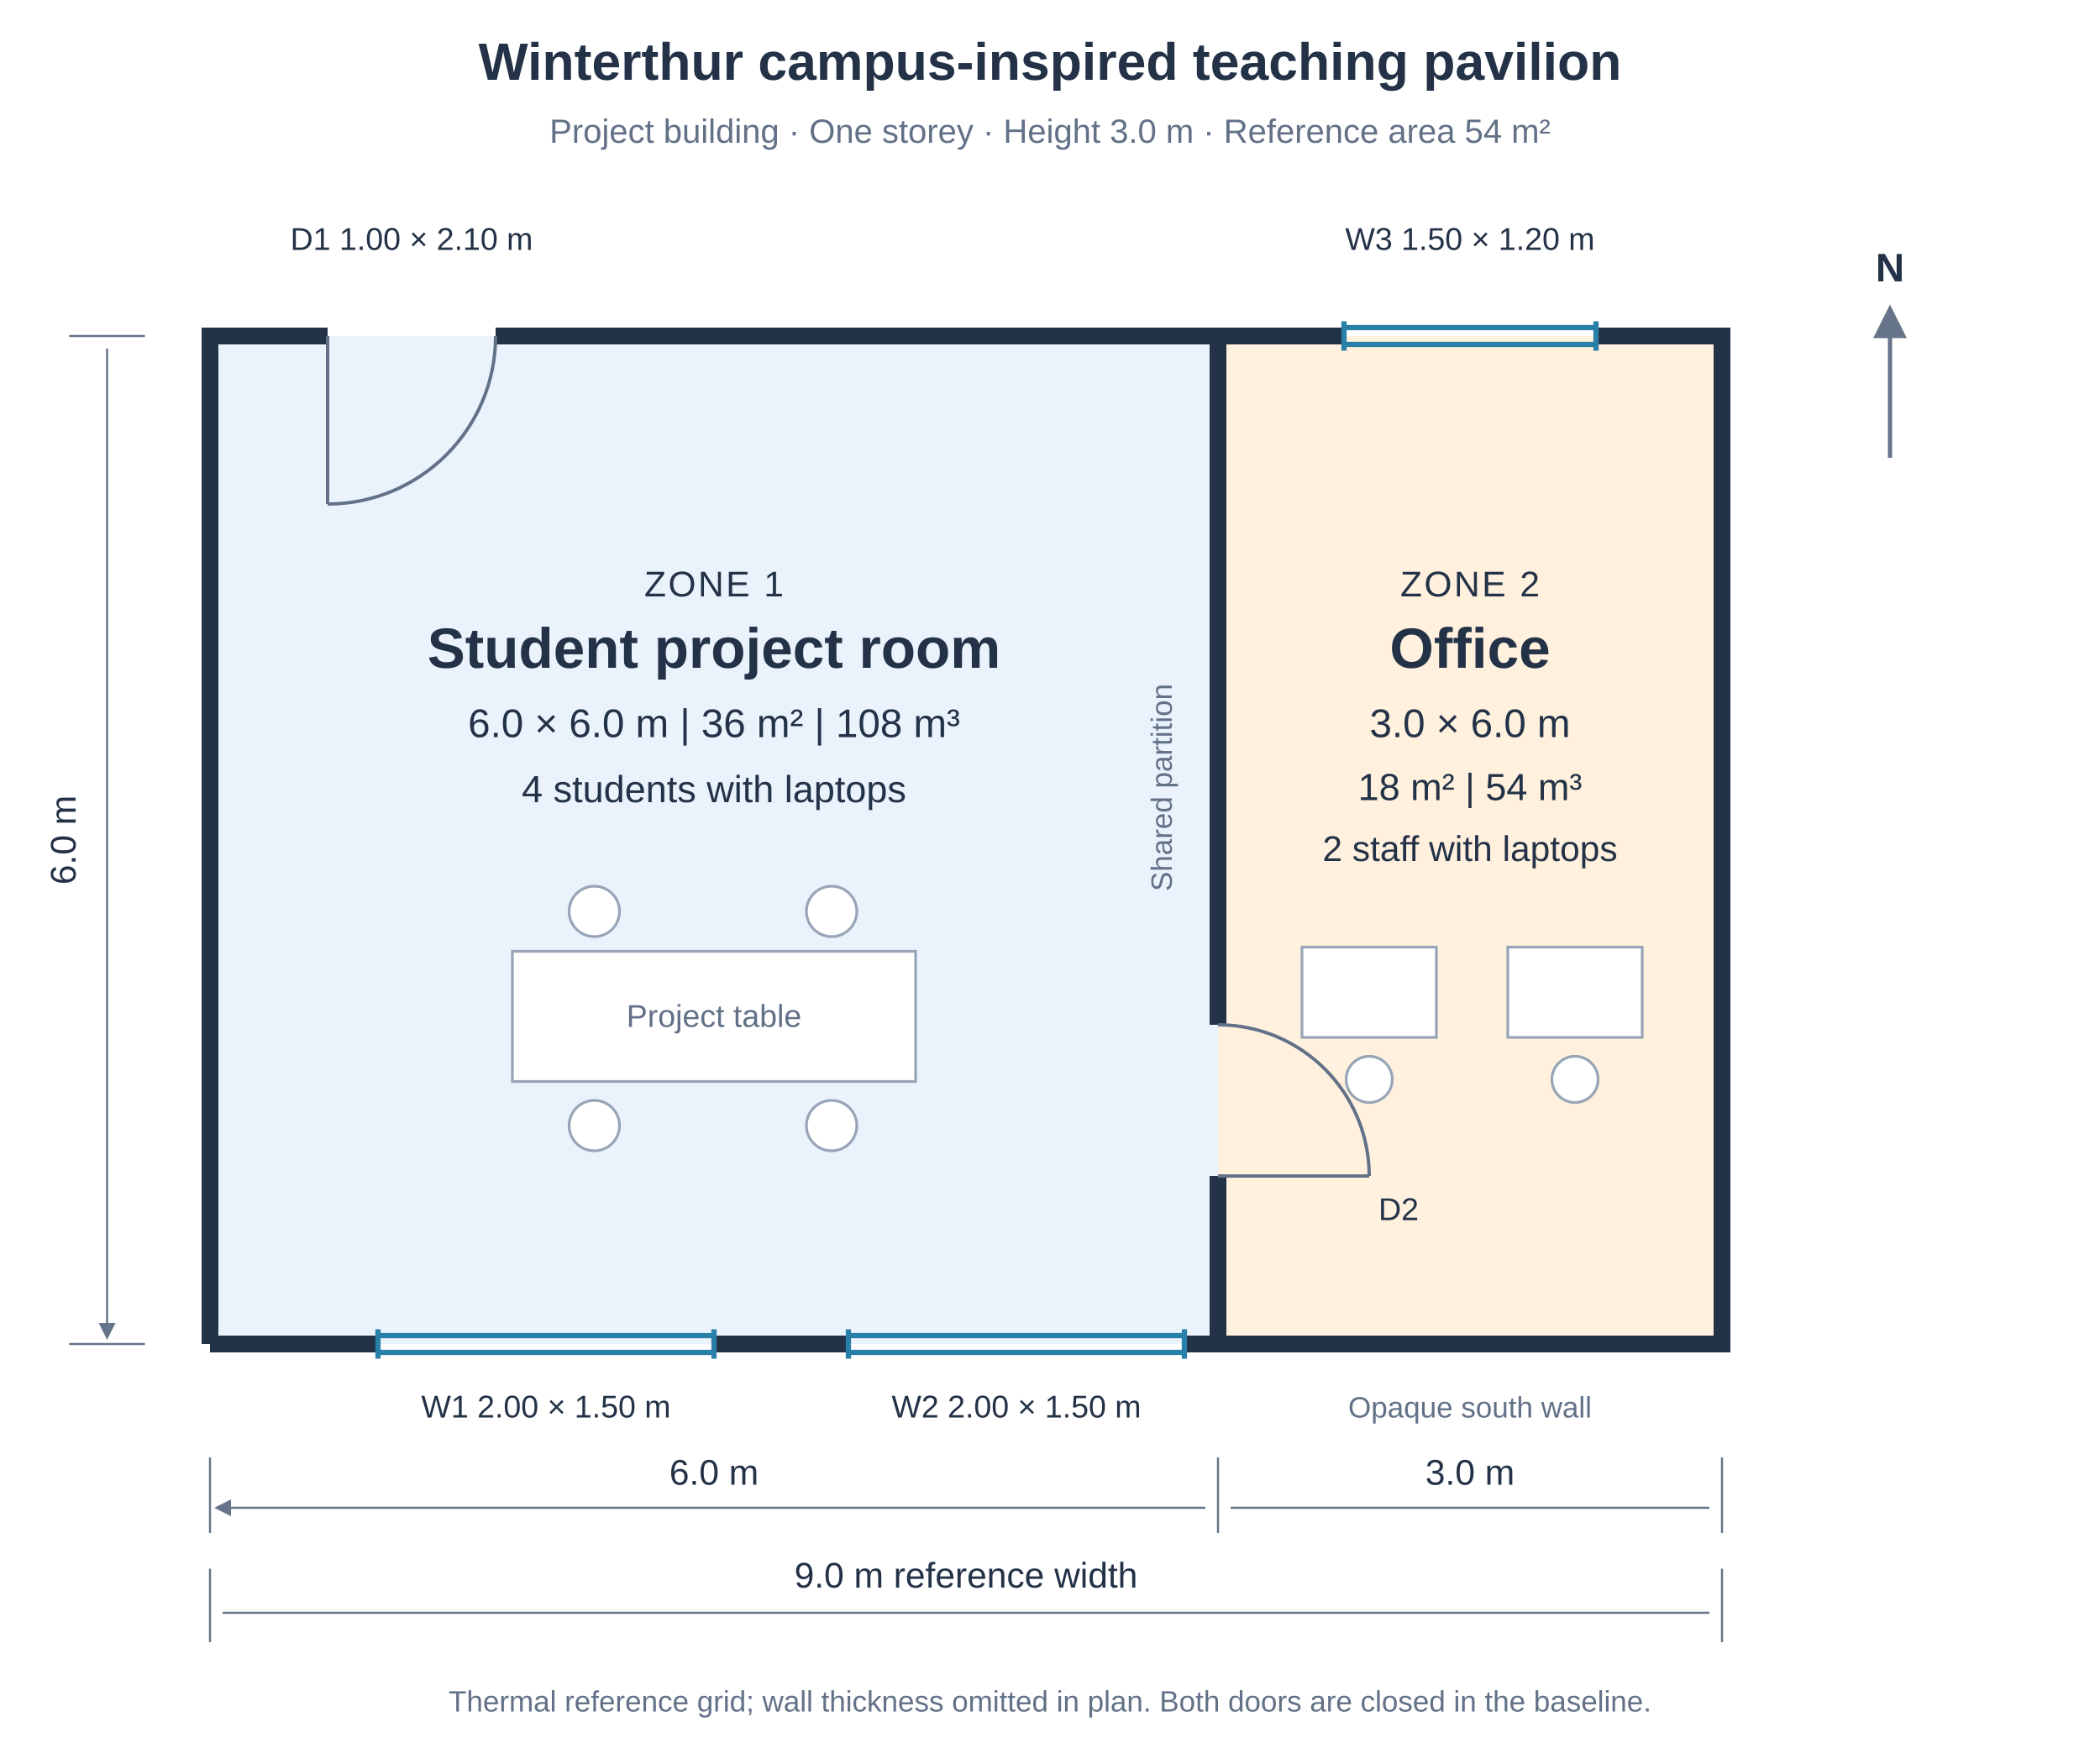
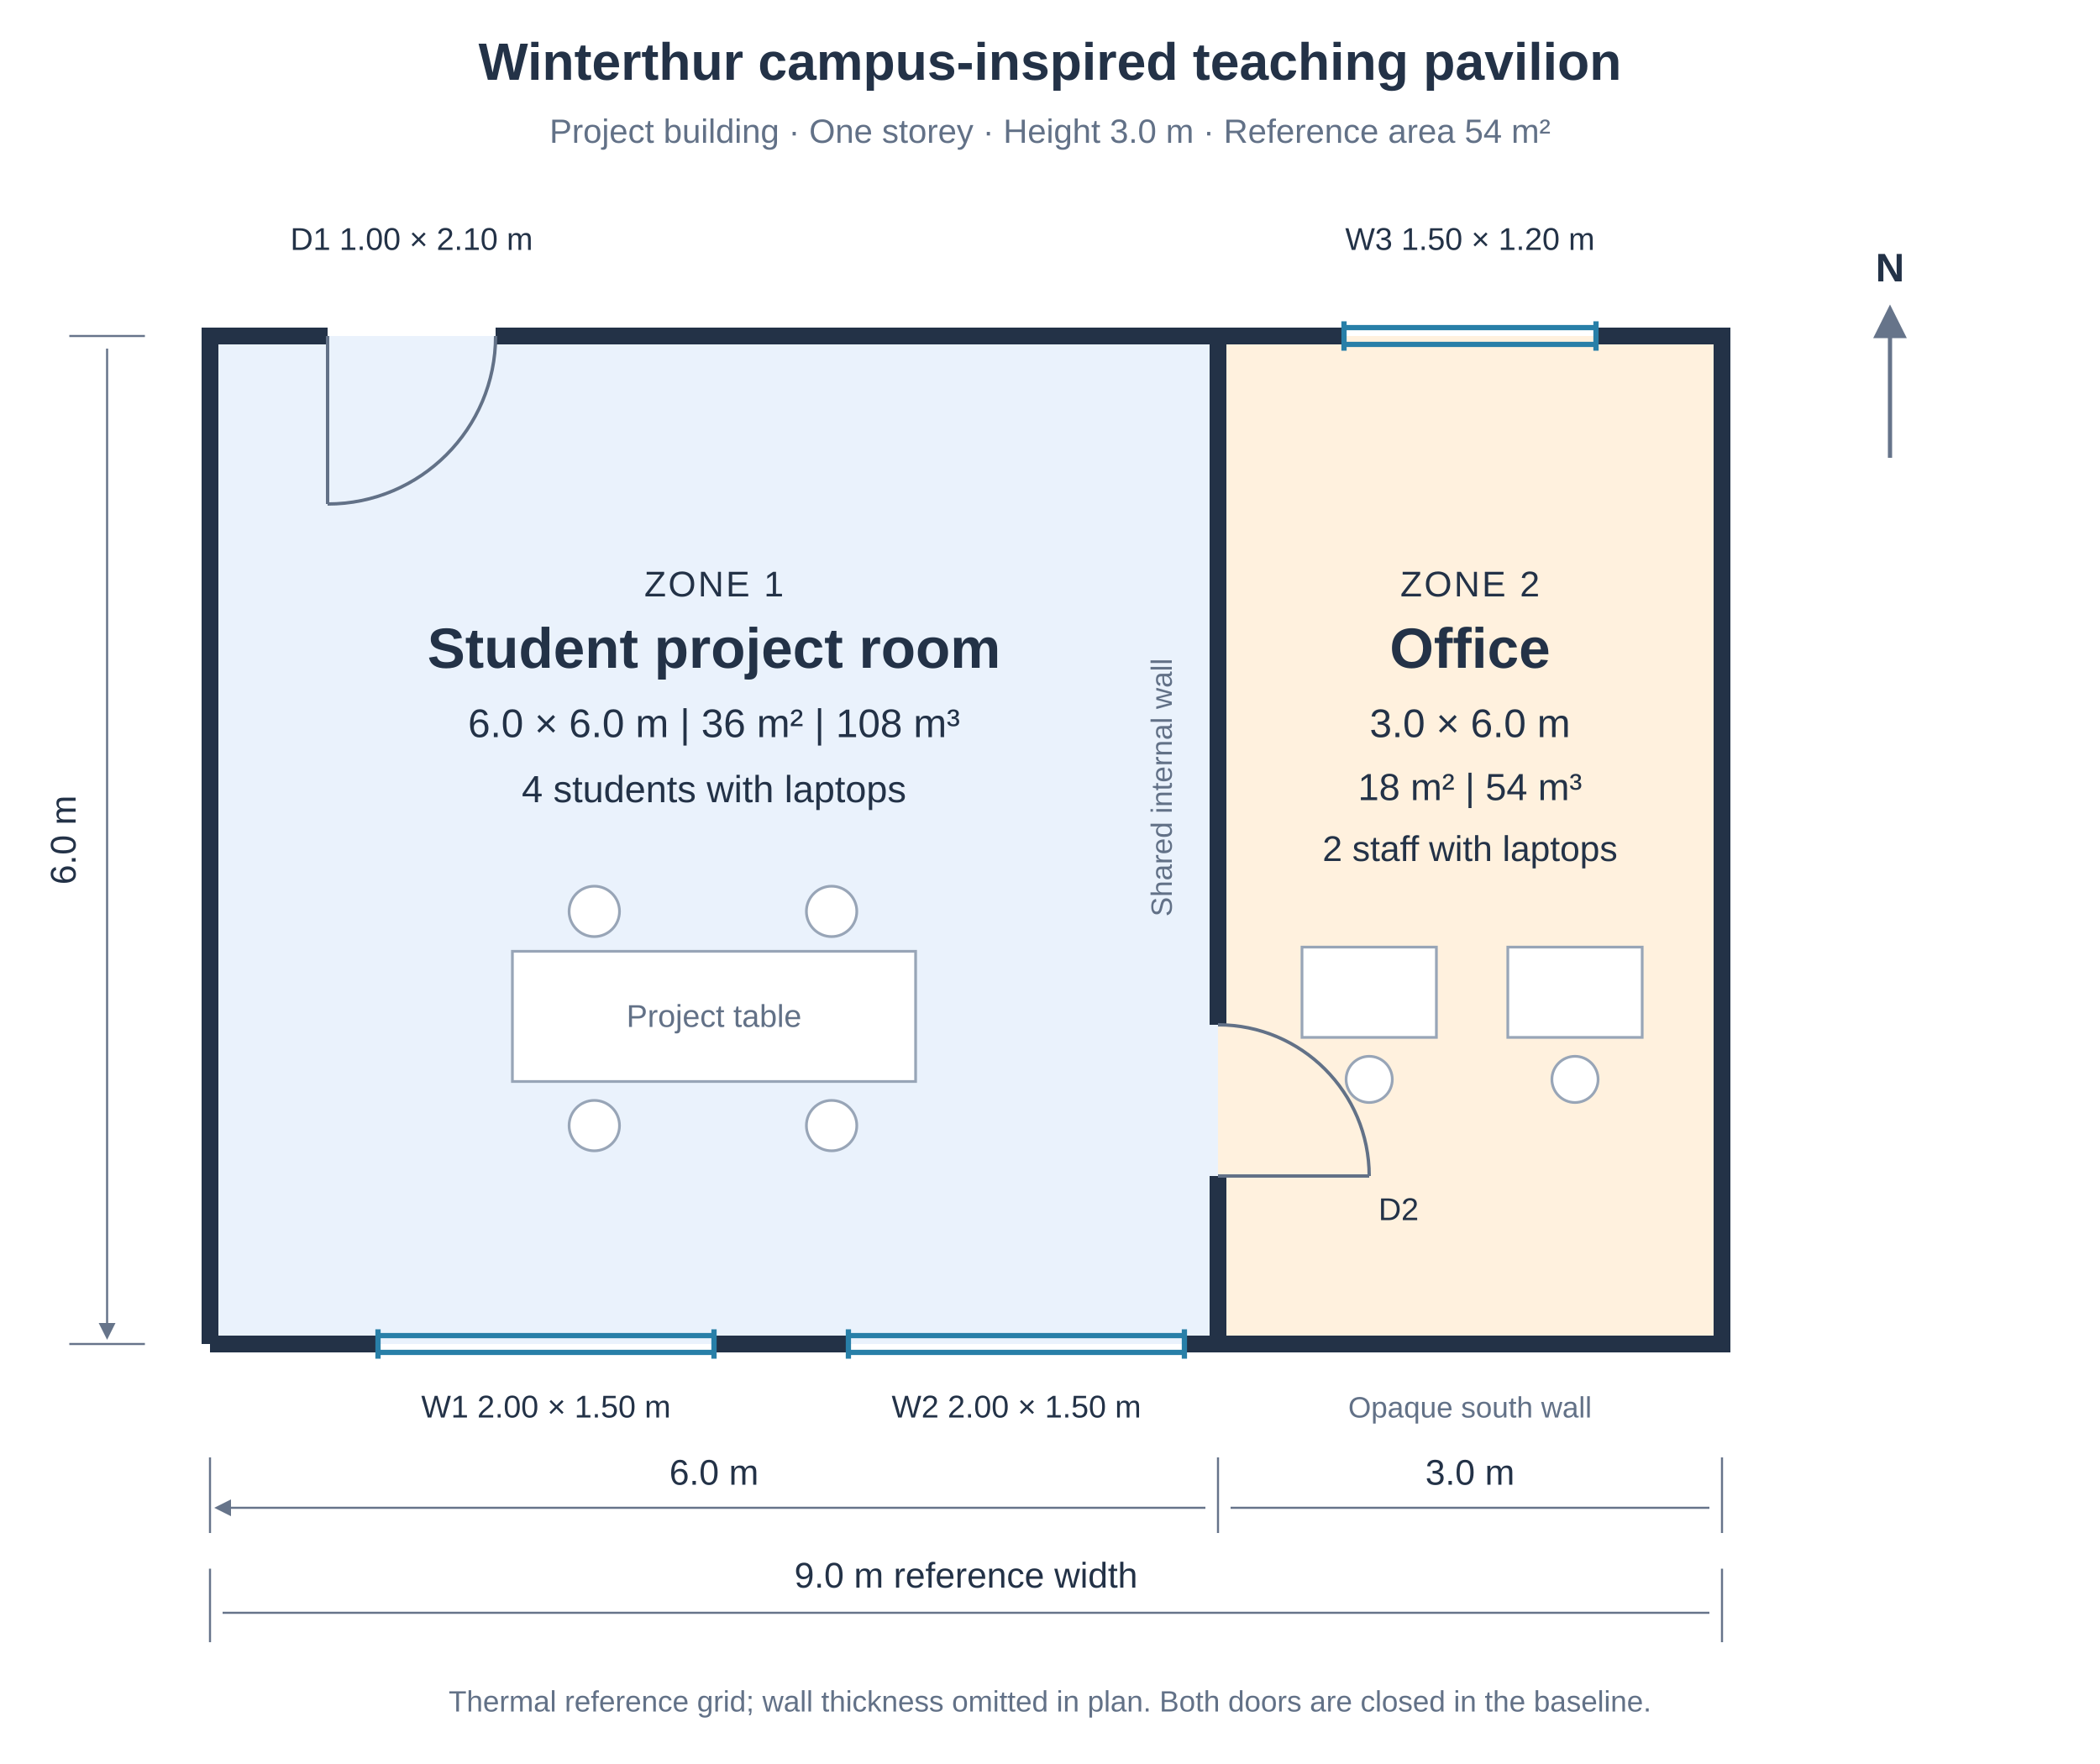
<svg xmlns="http://www.w3.org/2000/svg" width="1000" height="840" viewBox="0 0 1000 840" role="img" aria-labelledby="title desc">
  <defs>
    <marker id="arrow" markerWidth="8" markerHeight="8" refX="4" refY="4" orient="auto-start-reverse">
      <path d="M0 0 L8 4 L0 8 Z" fill="#66748a" />
    </marker>
  </defs>
  <rect width="1000" height="840" fill="#fff" />
  <g font-family="Arial, sans-serif" fill="#233247" text-anchor="middle">
    <text x="500" y="38" font-size="25" font-weight="600">Winterthur campus-inspired teaching pavilion</text>
    <text x="500" y="68" font-size="16" fill="#627187">Project building · One storey · Height 3.0 m · Reference area 54 m²</text>
    <rect x="100" y="160" width="480" height="480" fill="#eaf2fc" />
    <rect x="580" y="160" width="240" height="480" fill="#fff1de" />
    <g stroke="#233247" stroke-width="8" fill="none">
      <path d="M100 640 V160 H156 M236 160 H640 M760 160 H820 V640 H564 M404 640 H340 M180 640 H100" />
      <path d="M580 160 V488 M580 560 V640" />
    </g>
    <g stroke="#287fa8" stroke-width="2.5" fill="none">
      <path d="M180 636 H340 M180 644 H340 M180 633 V647 M340 633 V647 M404 636 H564 M404 644 H564 M404 633 V647 M564 633 V647 M640 156 H760 M640 164 H760 M640 153 V167 M760 153 V167" />
    </g>
    <g stroke="#627187" stroke-width="1.6" fill="none">
      <path d="M156 160 V240 M236 160 A80 80 0 0 1 156 240 M580 560 H652 M580 488 A72 72 0 0 1 652 560" />
    </g>
    <text x="196" y="119" font-size="15">D1  1.00 × 2.10 m</text>
    <text x="700" y="119" font-size="15">W3  1.50 × 1.20 m</text>
    <text x="340" y="284" font-size="17" letter-spacing="1">ZONE 1</text>
    <text x="340" y="318" font-size="27" font-weight="600">Student project room</text>
    <text x="340" y="351" font-size="19">6.0 × 6.0 m  |  36 m²  |  108 m³</text>
    <text x="340" y="382" font-size="18">4 students with laptops</text>
    <text x="700" y="284" font-size="17" letter-spacing="1">ZONE 2</text>
    <text x="700" y="318" font-size="27" font-weight="600">Office</text>
    <text x="700" y="351" font-size="19">3.0 × 6.0 m</text>
    <text x="700" y="381" font-size="18">18 m²  |  54 m³</text>
    <text x="700" y="410" font-size="17">2 staff with laptops</text>
-     <text x="558" y="375" transform="rotate(-90 558 375)" font-size="14" fill="#627187">Shared partition</text>
+     <text x="558" y="375" transform="rotate(-90 558 375)" font-size="14" fill="#627187">Shared internal wall</text>
    <g stroke="#98a5b7" stroke-width="1.3" fill="#fff">
      <rect x="244" y="453" width="192" height="62" />
      <circle cx="283" cy="434" r="12" />
      <circle cx="396" cy="434" r="12" />
      <circle cx="283" cy="536" r="12" />
      <circle cx="396" cy="536" r="12" />
      <rect x="620" y="451" width="64" height="43" />
      <rect x="718" y="451" width="64" height="43" />
      <circle cx="652" cy="514" r="11" />
      <circle cx="750" cy="514" r="11" />
    </g>
    <text x="340" y="489" font-size="15" fill="#627187">Project table</text>
    <text x="666" y="581" font-size="15">D2</text>
    <text x="260" y="675" font-size="15">W1  2.00 × 1.50 m</text>
    <text x="484" y="675" font-size="15">W2  2.00 × 1.50 m</text>
    <text x="700" y="675" font-size="14" fill="#627187">Opaque south wall</text>
    <g stroke="#66748a" stroke-width="1" fill="none">
      <path d="M100 694 V730 M580 694 V730 M820 694 V730 M100 747 V782 M820 747 V782 M33 160 H69 M33 640 H69" />
      <path d="M106 718 H574 M586 718 H814 M106 768 H814 M51 166 V634" marker-start="url(#arrow)" marker-end="url(#arrow)" />
      <path d="M900 218 V153" stroke-width="2" marker-end="url(#arrow)" />
    </g>
    <text x="340" y="707" font-size="17">6.0 m</text>
    <text x="700" y="707" font-size="17">3.0 m</text>
    <text x="460" y="756" font-size="17">9.0 m reference width</text>
    <text x="36" y="400" transform="rotate(-90 36 400)" font-size="17">6.0 m</text>
    <text x="900" y="134" font-size="19" font-weight="600">N</text>
    <text x="500" y="815" font-size="14" fill="#627187">Thermal reference grid; wall thickness omitted in plan. Both doors are closed in the baseline.</text>
  </g>
</svg>
